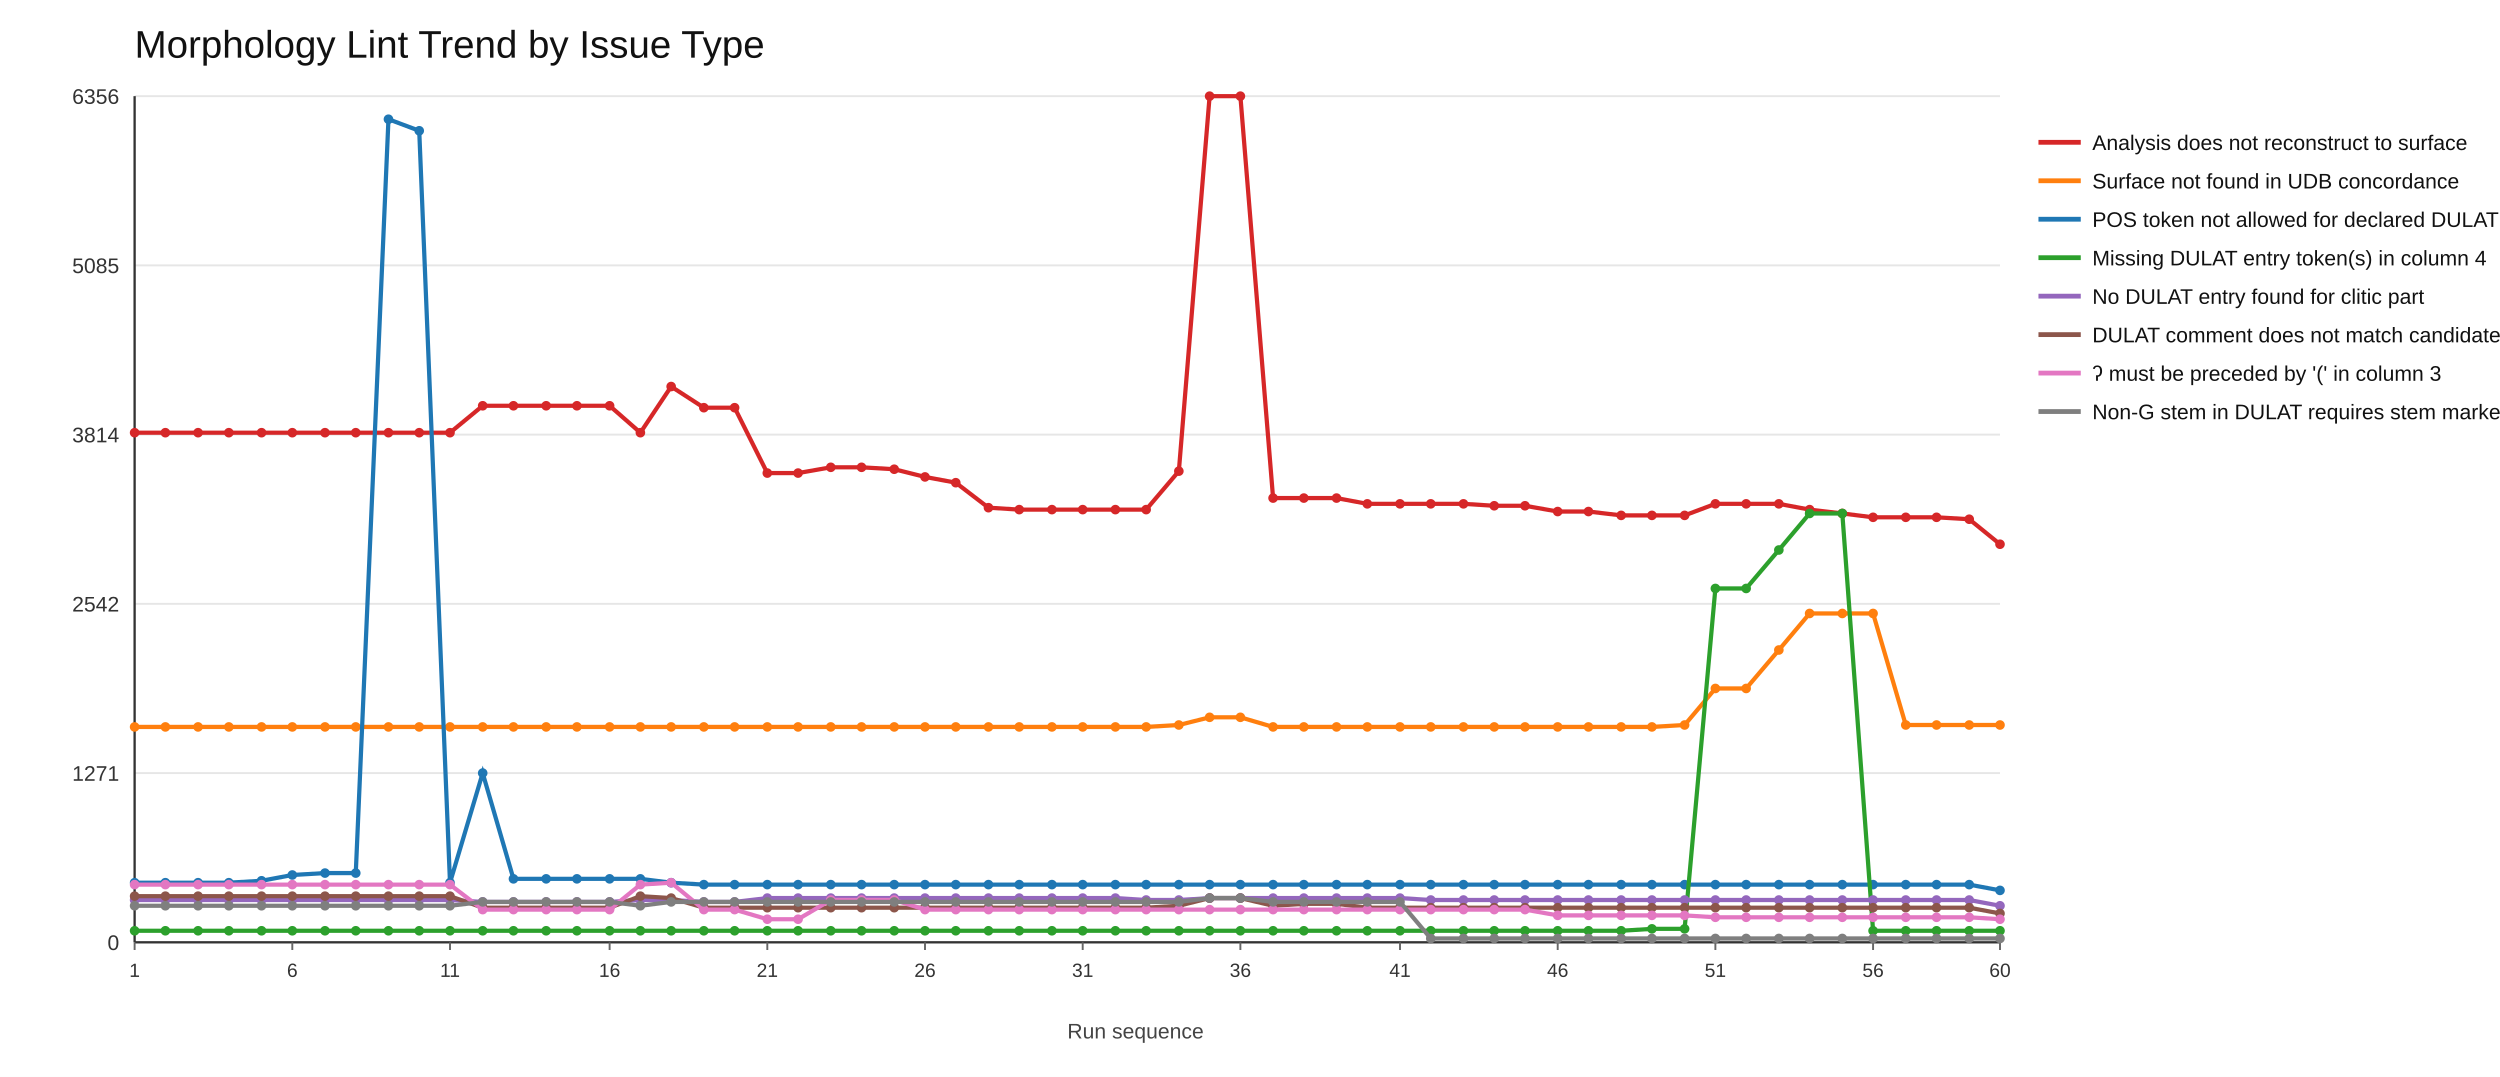
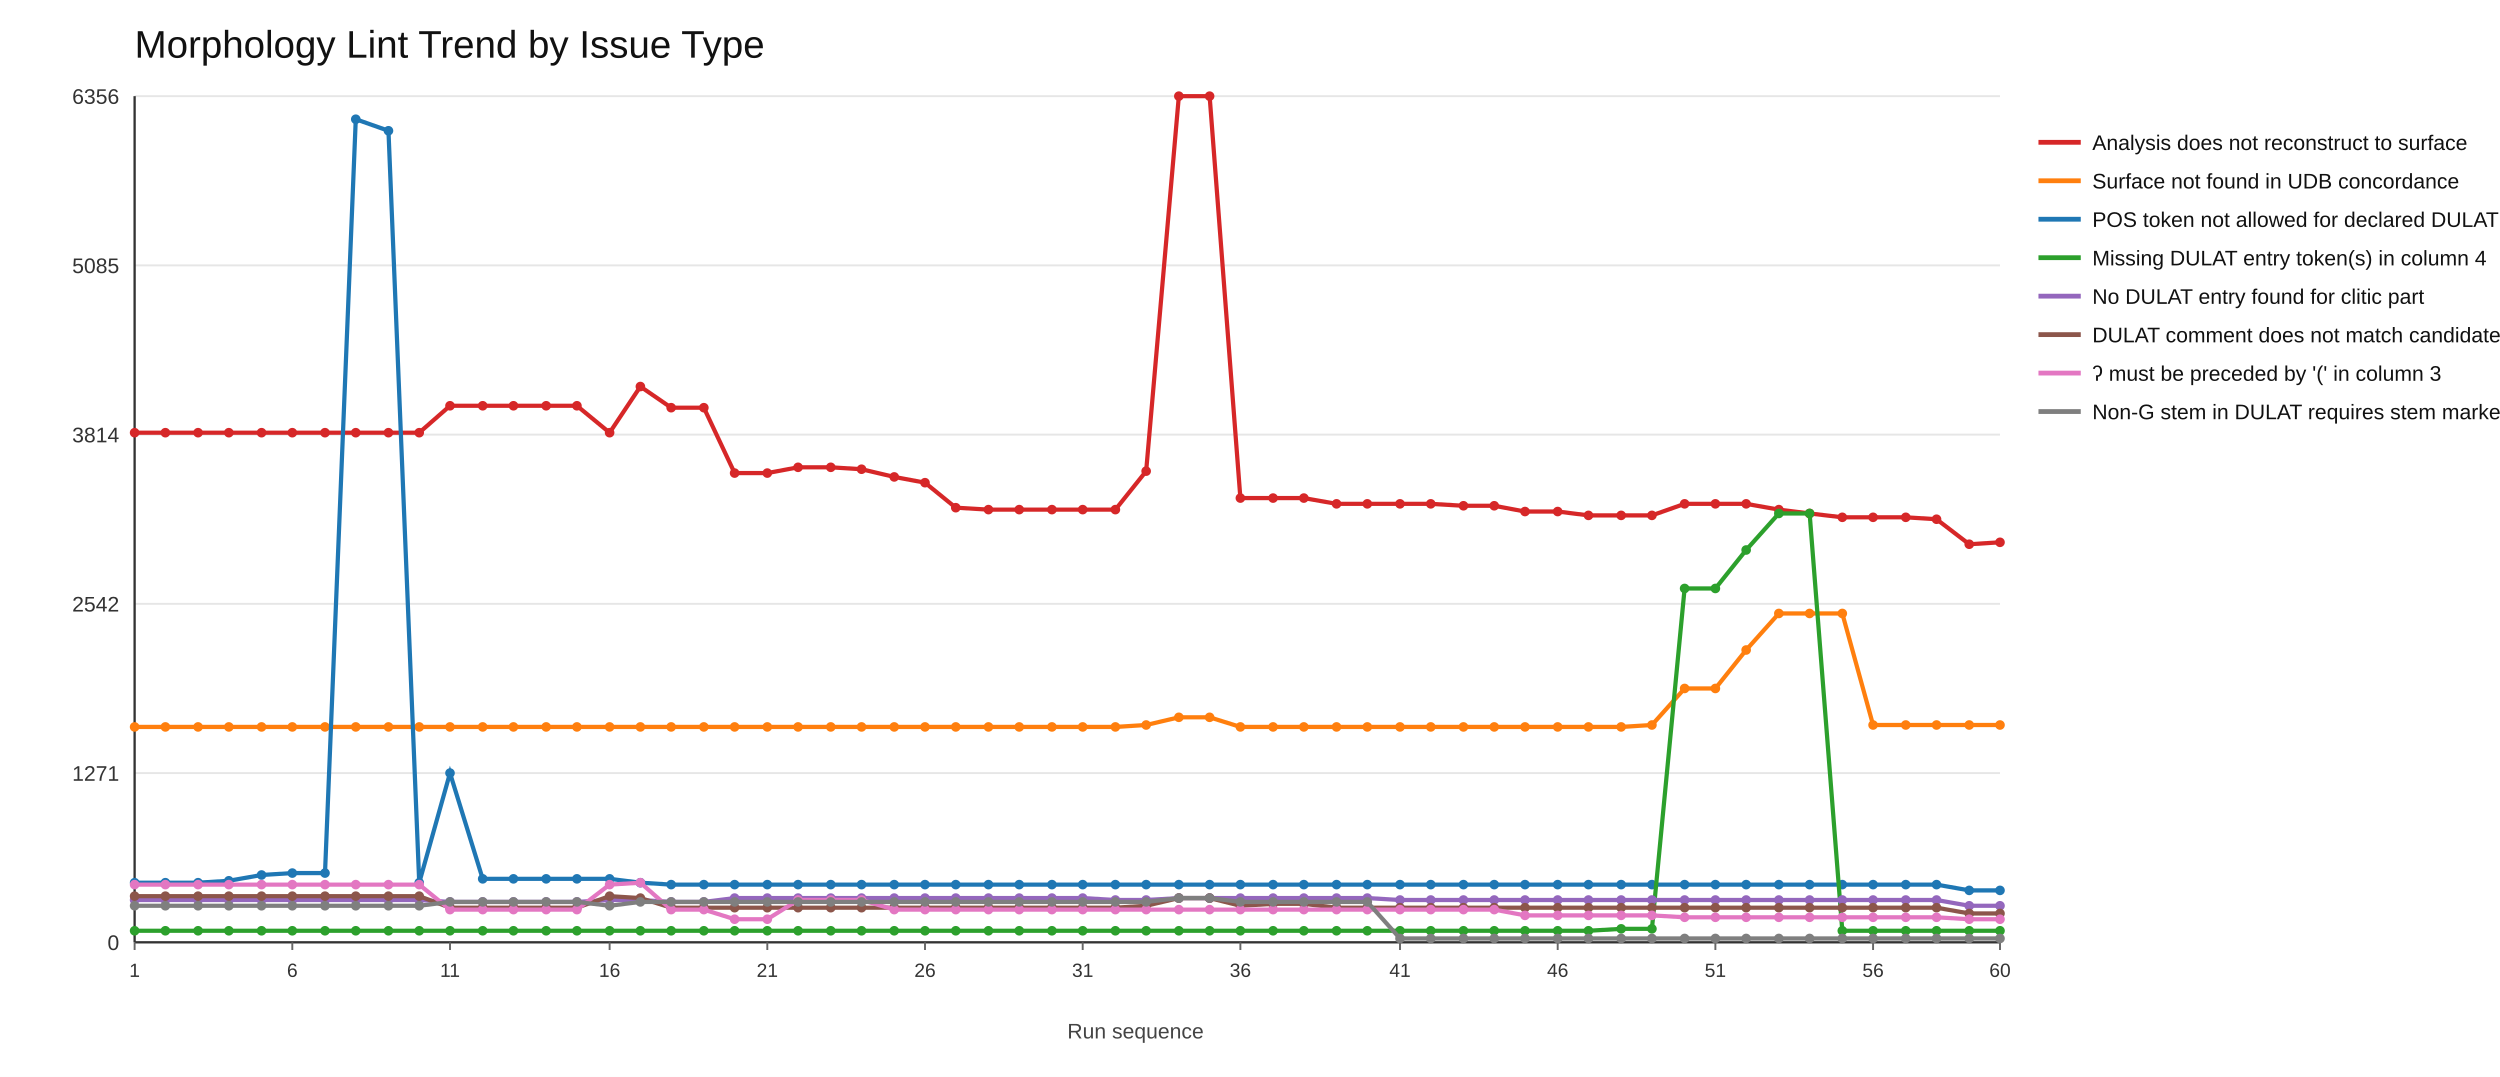
<svg xmlns="http://www.w3.org/2000/svg" width="1300" height="560">
  <rect x="0" y="0" width="1300" height="560" fill="#ffffff" />
  <text x="70" y="30" font-size="20" font-family="Arial" fill="#111">Morphology Lint Trend by Issue Type</text>
  <line x1="70" y1="490" x2="1040" y2="490" stroke="#e6e6e6" stroke-width="1" />
  <text x="62" y="494" font-size="11" font-family="Arial" fill="#333" text-anchor="end">0</text>
  <line x1="70" y1="402" x2="1040" y2="402" stroke="#e6e6e6" stroke-width="1" />
  <text x="62" y="406" font-size="11" font-family="Arial" fill="#333" text-anchor="end">1271</text>
  <line x1="70" y1="314" x2="1040" y2="314" stroke="#e6e6e6" stroke-width="1" />
  <text x="62" y="318" font-size="11" font-family="Arial" fill="#333" text-anchor="end">2542</text>
  <line x1="70" y1="226" x2="1040" y2="226" stroke="#e6e6e6" stroke-width="1" />
  <text x="62" y="230" font-size="11" font-family="Arial" fill="#333" text-anchor="end">3814</text>
  <line x1="70" y1="138" x2="1040" y2="138" stroke="#e6e6e6" stroke-width="1" />
  <text x="62" y="142" font-size="11" font-family="Arial" fill="#333" text-anchor="end">5085</text>
  <line x1="70" y1="50" x2="1040" y2="50" stroke="#e6e6e6" stroke-width="1" />
  <text x="62" y="54" font-size="11" font-family="Arial" fill="#333" text-anchor="end">6356</text>
  <line x1="70" y1="490" x2="1040" y2="490" stroke="#333" stroke-width="1.2" />
  <line x1="70" y1="50" x2="70" y2="490" stroke="#333" stroke-width="1.2" />
  <line x1="70" y1="490" x2="70" y2="494" stroke="#666" stroke-width="1" />
  <text x="70" y="508" font-size="10" font-family="Arial" fill="#333" text-anchor="middle">1</text>
  <line x1="152" y1="490" x2="152" y2="494" stroke="#666" stroke-width="1" />
  <text x="152" y="508" font-size="10" font-family="Arial" fill="#333" text-anchor="middle">6</text>
  <line x1="234" y1="490" x2="234" y2="494" stroke="#666" stroke-width="1" />
  <text x="234" y="508" font-size="10" font-family="Arial" fill="#333" text-anchor="middle">11</text>
  <line x1="317" y1="490" x2="317" y2="494" stroke="#666" stroke-width="1" />
  <text x="317" y="508" font-size="10" font-family="Arial" fill="#333" text-anchor="middle">16</text>
  <line x1="399" y1="490" x2="399" y2="494" stroke="#666" stroke-width="1" />
  <text x="399" y="508" font-size="10" font-family="Arial" fill="#333" text-anchor="middle">21</text>
  <line x1="481" y1="490" x2="481" y2="494" stroke="#666" stroke-width="1" />
  <text x="481" y="508" font-size="10" font-family="Arial" fill="#333" text-anchor="middle">26</text>
  <line x1="563" y1="490" x2="563" y2="494" stroke="#666" stroke-width="1" />
  <text x="563" y="508" font-size="10" font-family="Arial" fill="#333" text-anchor="middle">31</text>
  <line x1="645" y1="490" x2="645" y2="494" stroke="#666" stroke-width="1" />
  <text x="645" y="508" font-size="10" font-family="Arial" fill="#333" text-anchor="middle">36</text>
  <line x1="728" y1="490" x2="728" y2="494" stroke="#666" stroke-width="1" />
  <text x="728" y="508" font-size="10" font-family="Arial" fill="#333" text-anchor="middle">41</text>
  <line x1="810" y1="490" x2="810" y2="494" stroke="#666" stroke-width="1" />
  <text x="810" y="508" font-size="10" font-family="Arial" fill="#333" text-anchor="middle">46</text>
  <line x1="892" y1="490" x2="892" y2="494" stroke="#666" stroke-width="1" />
  <text x="892" y="508" font-size="10" font-family="Arial" fill="#333" text-anchor="middle">51</text>
  <line x1="974" y1="490" x2="974" y2="494" stroke="#666" stroke-width="1" />
  <text x="974" y="508" font-size="10" font-family="Arial" fill="#333" text-anchor="middle">56</text>
  <line x1="1040" y1="490" x2="1040" y2="494" stroke="#666" stroke-width="1" />
  <text x="1040" y="508" font-size="10" font-family="Arial" fill="#333" text-anchor="middle">60</text>
-   <polyline fill="none" stroke="#d62728" stroke-width="2.2" points="70,225 86,225 103,225 119,225 136,225 152,225 169,225 185,225 202,225 218,225 234,225 251,211 267,211 284,211 300,211 317,211 333,225 349,201 366,212 382,212 399,246 415,246 432,243 448,243 465,244 481,248 497,251 514,264 530,265 547,265 563,265 580,265 596,265 613,245 629,50 645,50 662,259 678,259 695,259 711,262 728,262 744,262 761,262 777,263 793,263 810,266 826,266 843,268 859,268 876,268 892,262 908,262 925,262 941,265 958,267 974,269 991,269 1007,269 1024,270 1040,283" />
+   <polyline fill="none" stroke="#d62728" stroke-width="2.2" points="70,225 86,225 103,225 119,225 136,225 152,225 169,225 185,225 202,225 218,225 234,211 251,211 267,211 284,211 300,211 317,225 333,201 349,212 366,212 382,246 399,246 415,243 432,243 448,244 465,248 481,251 497,264 514,265 530,265 547,265 563,265 580,265 596,245 613,50 629,50 645,259 662,259 678,259 695,262 711,262 728,262 744,262 761,263 777,263 793,266 810,266 826,268 843,268 859,268 876,262 892,262 908,262 925,265 941,267 958,269 974,269 991,269 1007,270 1024,283 1040,282" />
  <circle cx="70" cy="225" r="2.5" fill="#d62728" />
  <circle cx="86" cy="225" r="2.5" fill="#d62728" />
  <circle cx="103" cy="225" r="2.5" fill="#d62728" />
  <circle cx="119" cy="225" r="2.5" fill="#d62728" />
  <circle cx="136" cy="225" r="2.5" fill="#d62728" />
  <circle cx="152" cy="225" r="2.5" fill="#d62728" />
  <circle cx="169" cy="225" r="2.5" fill="#d62728" />
  <circle cx="185" cy="225" r="2.5" fill="#d62728" />
  <circle cx="202" cy="225" r="2.5" fill="#d62728" />
  <circle cx="218" cy="225" r="2.5" fill="#d62728" />
-   <circle cx="234" cy="225" r="2.5" fill="#d62728" />
+   <circle cx="234" cy="211" r="2.5" fill="#d62728" />
  <circle cx="251" cy="211" r="2.5" fill="#d62728" />
  <circle cx="267" cy="211" r="2.5" fill="#d62728" />
  <circle cx="284" cy="211" r="2.5" fill="#d62728" />
  <circle cx="300" cy="211" r="2.5" fill="#d62728" />
-   <circle cx="317" cy="211" r="2.5" fill="#d62728" />
-   <circle cx="333" cy="225" r="2.5" fill="#d62728" />
-   <circle cx="349" cy="201" r="2.5" fill="#d62728" />
+   <circle cx="317" cy="225" r="2.5" fill="#d62728" />
+   <circle cx="333" cy="201" r="2.5" fill="#d62728" />
+   <circle cx="349" cy="212" r="2.5" fill="#d62728" />
  <circle cx="366" cy="212" r="2.5" fill="#d62728" />
-   <circle cx="382" cy="212" r="2.5" fill="#d62728" />
+   <circle cx="382" cy="246" r="2.5" fill="#d62728" />
  <circle cx="399" cy="246" r="2.5" fill="#d62728" />
-   <circle cx="415" cy="246" r="2.5" fill="#d62728" />
+   <circle cx="415" cy="243" r="2.5" fill="#d62728" />
  <circle cx="432" cy="243" r="2.5" fill="#d62728" />
-   <circle cx="448" cy="243" r="2.5" fill="#d62728" />
-   <circle cx="465" cy="244" r="2.5" fill="#d62728" />
-   <circle cx="481" cy="248" r="2.5" fill="#d62728" />
-   <circle cx="497" cy="251" r="2.5" fill="#d62728" />
-   <circle cx="514" cy="264" r="2.5" fill="#d62728" />
+   <circle cx="448" cy="244" r="2.5" fill="#d62728" />
+   <circle cx="465" cy="248" r="2.5" fill="#d62728" />
+   <circle cx="481" cy="251" r="2.5" fill="#d62728" />
+   <circle cx="497" cy="264" r="2.5" fill="#d62728" />
+   <circle cx="514" cy="265" r="2.5" fill="#d62728" />
  <circle cx="530" cy="265" r="2.5" fill="#d62728" />
  <circle cx="547" cy="265" r="2.5" fill="#d62728" />
  <circle cx="563" cy="265" r="2.5" fill="#d62728" />
  <circle cx="580" cy="265" r="2.5" fill="#d62728" />
-   <circle cx="596" cy="265" r="2.5" fill="#d62728" />
-   <circle cx="613" cy="245" r="2.5" fill="#d62728" />
+   <circle cx="596" cy="245" r="2.5" fill="#d62728" />
+   <circle cx="613" cy="50" r="2.5" fill="#d62728" />
  <circle cx="629" cy="50" r="2.5" fill="#d62728" />
-   <circle cx="645" cy="50" r="2.5" fill="#d62728" />
+   <circle cx="645" cy="259" r="2.5" fill="#d62728" />
  <circle cx="662" cy="259" r="2.5" fill="#d62728" />
  <circle cx="678" cy="259" r="2.5" fill="#d62728" />
-   <circle cx="695" cy="259" r="2.5" fill="#d62728" />
+   <circle cx="695" cy="262" r="2.5" fill="#d62728" />
  <circle cx="711" cy="262" r="2.5" fill="#d62728" />
  <circle cx="728" cy="262" r="2.5" fill="#d62728" />
  <circle cx="744" cy="262" r="2.5" fill="#d62728" />
-   <circle cx="761" cy="262" r="2.5" fill="#d62728" />
+   <circle cx="761" cy="263" r="2.5" fill="#d62728" />
  <circle cx="777" cy="263" r="2.5" fill="#d62728" />
-   <circle cx="793" cy="263" r="2.5" fill="#d62728" />
+   <circle cx="793" cy="266" r="2.5" fill="#d62728" />
  <circle cx="810" cy="266" r="2.5" fill="#d62728" />
-   <circle cx="826" cy="266" r="2.5" fill="#d62728" />
+   <circle cx="826" cy="268" r="2.5" fill="#d62728" />
  <circle cx="843" cy="268" r="2.5" fill="#d62728" />
  <circle cx="859" cy="268" r="2.5" fill="#d62728" />
-   <circle cx="876" cy="268" r="2.5" fill="#d62728" />
+   <circle cx="876" cy="262" r="2.5" fill="#d62728" />
  <circle cx="892" cy="262" r="2.5" fill="#d62728" />
  <circle cx="908" cy="262" r="2.5" fill="#d62728" />
-   <circle cx="925" cy="262" r="2.5" fill="#d62728" />
-   <circle cx="941" cy="265" r="2.5" fill="#d62728" />
-   <circle cx="958" cy="267" r="2.5" fill="#d62728" />
+   <circle cx="925" cy="265" r="2.5" fill="#d62728" />
+   <circle cx="941" cy="267" r="2.5" fill="#d62728" />
+   <circle cx="958" cy="269" r="2.5" fill="#d62728" />
  <circle cx="974" cy="269" r="2.5" fill="#d62728" />
  <circle cx="991" cy="269" r="2.5" fill="#d62728" />
-   <circle cx="1007" cy="269" r="2.5" fill="#d62728" />
-   <circle cx="1024" cy="270" r="2.5" fill="#d62728" />
-   <circle cx="1040" cy="283" r="2.5" fill="#d62728" />
+   <circle cx="1007" cy="270" r="2.5" fill="#d62728" />
+   <circle cx="1024" cy="283" r="2.5" fill="#d62728" />
+   <circle cx="1040" cy="282" r="2.5" fill="#d62728" />
  <line x1="1060" y1="74" x2="1082" y2="74" stroke="#d62728" stroke-width="2.5" />
  <text x="1088" y="78" font-size="11" font-family="Arial" fill="#111">Analysis does not reconstruct to surface</text>
-   <polyline fill="none" stroke="#ff7f0e" stroke-width="2.2" points="70,378 86,378 103,378 119,378 136,378 152,378 169,378 185,378 202,378 218,378 234,378 251,378 267,378 284,378 300,378 317,378 333,378 349,378 366,378 382,378 399,378 415,378 432,378 448,378 465,378 481,378 497,378 514,378 530,378 547,378 563,378 580,378 596,378 613,377 629,373 645,373 662,378 678,378 695,378 711,378 728,378 744,378 761,378 777,378 793,378 810,378 826,378 843,378 859,378 876,377 892,358 908,358 925,338 941,319 958,319 974,319 991,377 1007,377 1024,377 1040,377" />
+   <polyline fill="none" stroke="#ff7f0e" stroke-width="2.2" points="70,378 86,378 103,378 119,378 136,378 152,378 169,378 185,378 202,378 218,378 234,378 251,378 267,378 284,378 300,378 317,378 333,378 349,378 366,378 382,378 399,378 415,378 432,378 448,378 465,378 481,378 497,378 514,378 530,378 547,378 563,378 580,378 596,377 613,373 629,373 645,378 662,378 678,378 695,378 711,378 728,378 744,378 761,378 777,378 793,378 810,378 826,378 843,378 859,377 876,358 892,358 908,338 925,319 941,319 958,319 974,377 991,377 1007,377 1024,377 1040,377" />
  <circle cx="70" cy="378" r="2.5" fill="#ff7f0e" />
  <circle cx="86" cy="378" r="2.5" fill="#ff7f0e" />
  <circle cx="103" cy="378" r="2.5" fill="#ff7f0e" />
  <circle cx="119" cy="378" r="2.5" fill="#ff7f0e" />
  <circle cx="136" cy="378" r="2.5" fill="#ff7f0e" />
  <circle cx="152" cy="378" r="2.5" fill="#ff7f0e" />
  <circle cx="169" cy="378" r="2.5" fill="#ff7f0e" />
  <circle cx="185" cy="378" r="2.5" fill="#ff7f0e" />
  <circle cx="202" cy="378" r="2.5" fill="#ff7f0e" />
  <circle cx="218" cy="378" r="2.5" fill="#ff7f0e" />
  <circle cx="234" cy="378" r="2.5" fill="#ff7f0e" />
  <circle cx="251" cy="378" r="2.5" fill="#ff7f0e" />
  <circle cx="267" cy="378" r="2.5" fill="#ff7f0e" />
  <circle cx="284" cy="378" r="2.5" fill="#ff7f0e" />
  <circle cx="300" cy="378" r="2.5" fill="#ff7f0e" />
  <circle cx="317" cy="378" r="2.5" fill="#ff7f0e" />
  <circle cx="333" cy="378" r="2.5" fill="#ff7f0e" />
  <circle cx="349" cy="378" r="2.5" fill="#ff7f0e" />
  <circle cx="366" cy="378" r="2.5" fill="#ff7f0e" />
  <circle cx="382" cy="378" r="2.5" fill="#ff7f0e" />
  <circle cx="399" cy="378" r="2.5" fill="#ff7f0e" />
  <circle cx="415" cy="378" r="2.5" fill="#ff7f0e" />
  <circle cx="432" cy="378" r="2.5" fill="#ff7f0e" />
  <circle cx="448" cy="378" r="2.5" fill="#ff7f0e" />
  <circle cx="465" cy="378" r="2.5" fill="#ff7f0e" />
  <circle cx="481" cy="378" r="2.5" fill="#ff7f0e" />
  <circle cx="497" cy="378" r="2.5" fill="#ff7f0e" />
  <circle cx="514" cy="378" r="2.5" fill="#ff7f0e" />
  <circle cx="530" cy="378" r="2.5" fill="#ff7f0e" />
  <circle cx="547" cy="378" r="2.5" fill="#ff7f0e" />
  <circle cx="563" cy="378" r="2.5" fill="#ff7f0e" />
  <circle cx="580" cy="378" r="2.5" fill="#ff7f0e" />
-   <circle cx="596" cy="378" r="2.5" fill="#ff7f0e" />
-   <circle cx="613" cy="377" r="2.5" fill="#ff7f0e" />
+   <circle cx="596" cy="377" r="2.5" fill="#ff7f0e" />
+   <circle cx="613" cy="373" r="2.5" fill="#ff7f0e" />
  <circle cx="629" cy="373" r="2.5" fill="#ff7f0e" />
-   <circle cx="645" cy="373" r="2.5" fill="#ff7f0e" />
+   <circle cx="645" cy="378" r="2.5" fill="#ff7f0e" />
  <circle cx="662" cy="378" r="2.5" fill="#ff7f0e" />
  <circle cx="678" cy="378" r="2.5" fill="#ff7f0e" />
  <circle cx="695" cy="378" r="2.5" fill="#ff7f0e" />
  <circle cx="711" cy="378" r="2.5" fill="#ff7f0e" />
  <circle cx="728" cy="378" r="2.5" fill="#ff7f0e" />
  <circle cx="744" cy="378" r="2.5" fill="#ff7f0e" />
  <circle cx="761" cy="378" r="2.5" fill="#ff7f0e" />
  <circle cx="777" cy="378" r="2.5" fill="#ff7f0e" />
  <circle cx="793" cy="378" r="2.5" fill="#ff7f0e" />
  <circle cx="810" cy="378" r="2.5" fill="#ff7f0e" />
  <circle cx="826" cy="378" r="2.5" fill="#ff7f0e" />
  <circle cx="843" cy="378" r="2.5" fill="#ff7f0e" />
-   <circle cx="859" cy="378" r="2.5" fill="#ff7f0e" />
-   <circle cx="876" cy="377" r="2.5" fill="#ff7f0e" />
+   <circle cx="859" cy="377" r="2.5" fill="#ff7f0e" />
+   <circle cx="876" cy="358" r="2.5" fill="#ff7f0e" />
  <circle cx="892" cy="358" r="2.5" fill="#ff7f0e" />
-   <circle cx="908" cy="358" r="2.5" fill="#ff7f0e" />
-   <circle cx="925" cy="338" r="2.5" fill="#ff7f0e" />
+   <circle cx="908" cy="338" r="2.5" fill="#ff7f0e" />
+   <circle cx="925" cy="319" r="2.5" fill="#ff7f0e" />
  <circle cx="941" cy="319" r="2.5" fill="#ff7f0e" />
  <circle cx="958" cy="319" r="2.5" fill="#ff7f0e" />
-   <circle cx="974" cy="319" r="2.5" fill="#ff7f0e" />
+   <circle cx="974" cy="377" r="2.5" fill="#ff7f0e" />
  <circle cx="991" cy="377" r="2.5" fill="#ff7f0e" />
  <circle cx="1007" cy="377" r="2.5" fill="#ff7f0e" />
  <circle cx="1024" cy="377" r="2.5" fill="#ff7f0e" />
  <circle cx="1040" cy="377" r="2.5" fill="#ff7f0e" />
  <line x1="1060" y1="94" x2="1082" y2="94" stroke="#ff7f0e" stroke-width="2.5" />
  <text x="1088" y="98" font-size="11" font-family="Arial" fill="#111">Surface not found in UDB concordance</text>
-   <polyline fill="none" stroke="#1f77b4" stroke-width="2.2" points="70,459 86,459 103,459 119,459 136,458 152,455 169,454 185,454 202,62 218,68 234,459 251,402 267,457 284,457 300,457 317,457 333,457 349,459 366,460 382,460 399,460 415,460 432,460 448,460 465,460 481,460 497,460 514,460 530,460 547,460 563,460 580,460 596,460 613,460 629,460 645,460 662,460 678,460 695,460 711,460 728,460 744,460 761,460 777,460 793,460 810,460 826,460 843,460 859,460 876,460 892,460 908,460 925,460 941,460 958,460 974,460 991,460 1007,460 1024,460 1040,463" />
+   <polyline fill="none" stroke="#1f77b4" stroke-width="2.2" points="70,459 86,459 103,459 119,458 136,455 152,454 169,454 185,62 202,68 218,459 234,402 251,457 267,457 284,457 300,457 317,457 333,459 349,460 366,460 382,460 399,460 415,460 432,460 448,460 465,460 481,460 497,460 514,460 530,460 547,460 563,460 580,460 596,460 613,460 629,460 645,460 662,460 678,460 695,460 711,460 728,460 744,460 761,460 777,460 793,460 810,460 826,460 843,460 859,460 876,460 892,460 908,460 925,460 941,460 958,460 974,460 991,460 1007,460 1024,463 1040,463" />
  <circle cx="70" cy="459" r="2.5" fill="#1f77b4" />
  <circle cx="86" cy="459" r="2.5" fill="#1f77b4" />
  <circle cx="103" cy="459" r="2.5" fill="#1f77b4" />
-   <circle cx="119" cy="459" r="2.5" fill="#1f77b4" />
-   <circle cx="136" cy="458" r="2.5" fill="#1f77b4" />
-   <circle cx="152" cy="455" r="2.5" fill="#1f77b4" />
+   <circle cx="119" cy="458" r="2.5" fill="#1f77b4" />
+   <circle cx="136" cy="455" r="2.5" fill="#1f77b4" />
+   <circle cx="152" cy="454" r="2.5" fill="#1f77b4" />
  <circle cx="169" cy="454" r="2.5" fill="#1f77b4" />
-   <circle cx="185" cy="454" r="2.5" fill="#1f77b4" />
-   <circle cx="202" cy="62" r="2.5" fill="#1f77b4" />
-   <circle cx="218" cy="68" r="2.5" fill="#1f77b4" />
-   <circle cx="234" cy="459" r="2.5" fill="#1f77b4" />
-   <circle cx="251" cy="402" r="2.5" fill="#1f77b4" />
+   <circle cx="185" cy="62" r="2.5" fill="#1f77b4" />
+   <circle cx="202" cy="68" r="2.5" fill="#1f77b4" />
+   <circle cx="218" cy="459" r="2.5" fill="#1f77b4" />
+   <circle cx="234" cy="402" r="2.5" fill="#1f77b4" />
+   <circle cx="251" cy="457" r="2.5" fill="#1f77b4" />
  <circle cx="267" cy="457" r="2.5" fill="#1f77b4" />
  <circle cx="284" cy="457" r="2.5" fill="#1f77b4" />
  <circle cx="300" cy="457" r="2.5" fill="#1f77b4" />
  <circle cx="317" cy="457" r="2.5" fill="#1f77b4" />
-   <circle cx="333" cy="457" r="2.5" fill="#1f77b4" />
-   <circle cx="349" cy="459" r="2.5" fill="#1f77b4" />
+   <circle cx="333" cy="459" r="2.5" fill="#1f77b4" />
+   <circle cx="349" cy="460" r="2.5" fill="#1f77b4" />
  <circle cx="366" cy="460" r="2.5" fill="#1f77b4" />
  <circle cx="382" cy="460" r="2.5" fill="#1f77b4" />
  <circle cx="399" cy="460" r="2.5" fill="#1f77b4" />
  <circle cx="415" cy="460" r="2.5" fill="#1f77b4" />
  <circle cx="432" cy="460" r="2.5" fill="#1f77b4" />
  <circle cx="448" cy="460" r="2.5" fill="#1f77b4" />
  <circle cx="465" cy="460" r="2.5" fill="#1f77b4" />
  <circle cx="481" cy="460" r="2.5" fill="#1f77b4" />
  <circle cx="497" cy="460" r="2.5" fill="#1f77b4" />
  <circle cx="514" cy="460" r="2.5" fill="#1f77b4" />
  <circle cx="530" cy="460" r="2.5" fill="#1f77b4" />
  <circle cx="547" cy="460" r="2.5" fill="#1f77b4" />
  <circle cx="563" cy="460" r="2.5" fill="#1f77b4" />
  <circle cx="580" cy="460" r="2.5" fill="#1f77b4" />
  <circle cx="596" cy="460" r="2.5" fill="#1f77b4" />
  <circle cx="613" cy="460" r="2.5" fill="#1f77b4" />
  <circle cx="629" cy="460" r="2.5" fill="#1f77b4" />
  <circle cx="645" cy="460" r="2.5" fill="#1f77b4" />
  <circle cx="662" cy="460" r="2.5" fill="#1f77b4" />
  <circle cx="678" cy="460" r="2.5" fill="#1f77b4" />
  <circle cx="695" cy="460" r="2.5" fill="#1f77b4" />
  <circle cx="711" cy="460" r="2.5" fill="#1f77b4" />
  <circle cx="728" cy="460" r="2.5" fill="#1f77b4" />
  <circle cx="744" cy="460" r="2.5" fill="#1f77b4" />
  <circle cx="761" cy="460" r="2.5" fill="#1f77b4" />
  <circle cx="777" cy="460" r="2.5" fill="#1f77b4" />
  <circle cx="793" cy="460" r="2.5" fill="#1f77b4" />
  <circle cx="810" cy="460" r="2.5" fill="#1f77b4" />
  <circle cx="826" cy="460" r="2.5" fill="#1f77b4" />
  <circle cx="843" cy="460" r="2.5" fill="#1f77b4" />
  <circle cx="859" cy="460" r="2.5" fill="#1f77b4" />
  <circle cx="876" cy="460" r="2.5" fill="#1f77b4" />
  <circle cx="892" cy="460" r="2.5" fill="#1f77b4" />
  <circle cx="908" cy="460" r="2.5" fill="#1f77b4" />
  <circle cx="925" cy="460" r="2.5" fill="#1f77b4" />
  <circle cx="941" cy="460" r="2.5" fill="#1f77b4" />
  <circle cx="958" cy="460" r="2.5" fill="#1f77b4" />
  <circle cx="974" cy="460" r="2.5" fill="#1f77b4" />
  <circle cx="991" cy="460" r="2.5" fill="#1f77b4" />
  <circle cx="1007" cy="460" r="2.5" fill="#1f77b4" />
-   <circle cx="1024" cy="460" r="2.5" fill="#1f77b4" />
+   <circle cx="1024" cy="463" r="2.5" fill="#1f77b4" />
  <circle cx="1040" cy="463" r="2.5" fill="#1f77b4" />
  <line x1="1060" y1="114" x2="1082" y2="114" stroke="#1f77b4" stroke-width="2.5" />
  <text x="1088" y="118" font-size="11" font-family="Arial" fill="#111">POS token not allowed for declared DULAT entry</text>
-   <polyline fill="none" stroke="#2ca02c" stroke-width="2.2" points="70,484 86,484 103,484 119,484 136,484 152,484 169,484 185,484 202,484 218,484 234,484 251,484 267,484 284,484 300,484 317,484 333,484 349,484 366,484 382,484 399,484 415,484 432,484 448,484 465,484 481,484 497,484 514,484 530,484 547,484 563,484 580,484 596,484 613,484 629,484 645,484 662,484 678,484 695,484 711,484 728,484 744,484 761,484 777,484 793,484 810,484 826,484 843,484 859,483 876,483 892,306 908,306 925,286 941,267 958,267 974,484 991,484 1007,484 1024,484 1040,484" />
+   <polyline fill="none" stroke="#2ca02c" stroke-width="2.2" points="70,484 86,484 103,484 119,484 136,484 152,484 169,484 185,484 202,484 218,484 234,484 251,484 267,484 284,484 300,484 317,484 333,484 349,484 366,484 382,484 399,484 415,484 432,484 448,484 465,484 481,484 497,484 514,484 530,484 547,484 563,484 580,484 596,484 613,484 629,484 645,484 662,484 678,484 695,484 711,484 728,484 744,484 761,484 777,484 793,484 810,484 826,484 843,483 859,483 876,306 892,306 908,286 925,267 941,267 958,484 974,484 991,484 1007,484 1024,484 1040,484" />
  <circle cx="70" cy="484" r="2.5" fill="#2ca02c" />
  <circle cx="86" cy="484" r="2.5" fill="#2ca02c" />
  <circle cx="103" cy="484" r="2.5" fill="#2ca02c" />
  <circle cx="119" cy="484" r="2.5" fill="#2ca02c" />
  <circle cx="136" cy="484" r="2.5" fill="#2ca02c" />
  <circle cx="152" cy="484" r="2.5" fill="#2ca02c" />
  <circle cx="169" cy="484" r="2.5" fill="#2ca02c" />
  <circle cx="185" cy="484" r="2.5" fill="#2ca02c" />
  <circle cx="202" cy="484" r="2.5" fill="#2ca02c" />
  <circle cx="218" cy="484" r="2.5" fill="#2ca02c" />
  <circle cx="234" cy="484" r="2.5" fill="#2ca02c" />
  <circle cx="251" cy="484" r="2.5" fill="#2ca02c" />
  <circle cx="267" cy="484" r="2.5" fill="#2ca02c" />
  <circle cx="284" cy="484" r="2.5" fill="#2ca02c" />
  <circle cx="300" cy="484" r="2.5" fill="#2ca02c" />
  <circle cx="317" cy="484" r="2.5" fill="#2ca02c" />
  <circle cx="333" cy="484" r="2.5" fill="#2ca02c" />
  <circle cx="349" cy="484" r="2.5" fill="#2ca02c" />
  <circle cx="366" cy="484" r="2.5" fill="#2ca02c" />
  <circle cx="382" cy="484" r="2.5" fill="#2ca02c" />
  <circle cx="399" cy="484" r="2.5" fill="#2ca02c" />
  <circle cx="415" cy="484" r="2.5" fill="#2ca02c" />
  <circle cx="432" cy="484" r="2.5" fill="#2ca02c" />
  <circle cx="448" cy="484" r="2.5" fill="#2ca02c" />
  <circle cx="465" cy="484" r="2.5" fill="#2ca02c" />
  <circle cx="481" cy="484" r="2.5" fill="#2ca02c" />
  <circle cx="497" cy="484" r="2.5" fill="#2ca02c" />
  <circle cx="514" cy="484" r="2.5" fill="#2ca02c" />
  <circle cx="530" cy="484" r="2.5" fill="#2ca02c" />
  <circle cx="547" cy="484" r="2.5" fill="#2ca02c" />
  <circle cx="563" cy="484" r="2.5" fill="#2ca02c" />
  <circle cx="580" cy="484" r="2.5" fill="#2ca02c" />
  <circle cx="596" cy="484" r="2.5" fill="#2ca02c" />
  <circle cx="613" cy="484" r="2.5" fill="#2ca02c" />
  <circle cx="629" cy="484" r="2.5" fill="#2ca02c" />
  <circle cx="645" cy="484" r="2.5" fill="#2ca02c" />
  <circle cx="662" cy="484" r="2.5" fill="#2ca02c" />
  <circle cx="678" cy="484" r="2.5" fill="#2ca02c" />
  <circle cx="695" cy="484" r="2.5" fill="#2ca02c" />
  <circle cx="711" cy="484" r="2.5" fill="#2ca02c" />
  <circle cx="728" cy="484" r="2.5" fill="#2ca02c" />
  <circle cx="744" cy="484" r="2.5" fill="#2ca02c" />
  <circle cx="761" cy="484" r="2.5" fill="#2ca02c" />
  <circle cx="777" cy="484" r="2.5" fill="#2ca02c" />
  <circle cx="793" cy="484" r="2.5" fill="#2ca02c" />
  <circle cx="810" cy="484" r="2.5" fill="#2ca02c" />
  <circle cx="826" cy="484" r="2.5" fill="#2ca02c" />
-   <circle cx="843" cy="484" r="2.5" fill="#2ca02c" />
+   <circle cx="843" cy="483" r="2.5" fill="#2ca02c" />
  <circle cx="859" cy="483" r="2.5" fill="#2ca02c" />
-   <circle cx="876" cy="483" r="2.5" fill="#2ca02c" />
+   <circle cx="876" cy="306" r="2.5" fill="#2ca02c" />
  <circle cx="892" cy="306" r="2.5" fill="#2ca02c" />
-   <circle cx="908" cy="306" r="2.5" fill="#2ca02c" />
-   <circle cx="925" cy="286" r="2.5" fill="#2ca02c" />
+   <circle cx="908" cy="286" r="2.5" fill="#2ca02c" />
+   <circle cx="925" cy="267" r="2.5" fill="#2ca02c" />
  <circle cx="941" cy="267" r="2.5" fill="#2ca02c" />
-   <circle cx="958" cy="267" r="2.5" fill="#2ca02c" />
+   <circle cx="958" cy="484" r="2.5" fill="#2ca02c" />
  <circle cx="974" cy="484" r="2.5" fill="#2ca02c" />
  <circle cx="991" cy="484" r="2.5" fill="#2ca02c" />
  <circle cx="1007" cy="484" r="2.5" fill="#2ca02c" />
  <circle cx="1024" cy="484" r="2.5" fill="#2ca02c" />
  <circle cx="1040" cy="484" r="2.5" fill="#2ca02c" />
  <line x1="1060" y1="134" x2="1082" y2="134" stroke="#2ca02c" stroke-width="2.5" />
  <text x="1088" y="138" font-size="11" font-family="Arial" fill="#111">Missing DULAT entry token(s) in column 4</text>
-   <polyline fill="none" stroke="#9467bd" stroke-width="2.2" points="70,468 86,468 103,468 119,468 136,468 152,468 169,468 185,468 202,468 218,468 234,468 251,469 267,469 284,469 300,469 317,469 333,468 349,468 366,469 382,469 399,467 415,467 432,467 448,467 465,467 481,467 497,467 514,467 530,467 547,467 563,467 580,467 596,468 613,468 629,467 645,467 662,467 678,467 695,467 711,467 728,467 744,468 761,468 777,468 793,468 810,468 826,468 843,468 859,468 876,468 892,468 908,468 925,468 941,468 958,468 974,468 991,468 1007,468 1024,468 1040,471" />
+   <polyline fill="none" stroke="#9467bd" stroke-width="2.2" points="70,468 86,468 103,468 119,468 136,468 152,468 169,468 185,468 202,468 218,468 234,469 251,469 267,469 284,469 300,469 317,468 333,468 349,469 366,469 382,467 399,467 415,467 432,467 448,467 465,467 481,467 497,467 514,467 530,467 547,467 563,467 580,468 596,468 613,467 629,467 645,467 662,467 678,467 695,467 711,467 728,468 744,468 761,468 777,468 793,468 810,468 826,468 843,468 859,468 876,468 892,468 908,468 925,468 941,468 958,468 974,468 991,468 1007,468 1024,471 1040,471" />
  <circle cx="70" cy="468" r="2.5" fill="#9467bd" />
  <circle cx="86" cy="468" r="2.5" fill="#9467bd" />
  <circle cx="103" cy="468" r="2.5" fill="#9467bd" />
  <circle cx="119" cy="468" r="2.5" fill="#9467bd" />
  <circle cx="136" cy="468" r="2.5" fill="#9467bd" />
  <circle cx="152" cy="468" r="2.5" fill="#9467bd" />
  <circle cx="169" cy="468" r="2.5" fill="#9467bd" />
  <circle cx="185" cy="468" r="2.5" fill="#9467bd" />
  <circle cx="202" cy="468" r="2.5" fill="#9467bd" />
  <circle cx="218" cy="468" r="2.5" fill="#9467bd" />
-   <circle cx="234" cy="468" r="2.5" fill="#9467bd" />
+   <circle cx="234" cy="469" r="2.5" fill="#9467bd" />
  <circle cx="251" cy="469" r="2.5" fill="#9467bd" />
  <circle cx="267" cy="469" r="2.5" fill="#9467bd" />
  <circle cx="284" cy="469" r="2.5" fill="#9467bd" />
  <circle cx="300" cy="469" r="2.5" fill="#9467bd" />
-   <circle cx="317" cy="469" r="2.5" fill="#9467bd" />
+   <circle cx="317" cy="468" r="2.5" fill="#9467bd" />
  <circle cx="333" cy="468" r="2.5" fill="#9467bd" />
-   <circle cx="349" cy="468" r="2.5" fill="#9467bd" />
+   <circle cx="349" cy="469" r="2.5" fill="#9467bd" />
  <circle cx="366" cy="469" r="2.5" fill="#9467bd" />
-   <circle cx="382" cy="469" r="2.5" fill="#9467bd" />
+   <circle cx="382" cy="467" r="2.5" fill="#9467bd" />
  <circle cx="399" cy="467" r="2.5" fill="#9467bd" />
  <circle cx="415" cy="467" r="2.5" fill="#9467bd" />
  <circle cx="432" cy="467" r="2.5" fill="#9467bd" />
  <circle cx="448" cy="467" r="2.5" fill="#9467bd" />
  <circle cx="465" cy="467" r="2.5" fill="#9467bd" />
  <circle cx="481" cy="467" r="2.5" fill="#9467bd" />
  <circle cx="497" cy="467" r="2.5" fill="#9467bd" />
  <circle cx="514" cy="467" r="2.5" fill="#9467bd" />
  <circle cx="530" cy="467" r="2.5" fill="#9467bd" />
  <circle cx="547" cy="467" r="2.5" fill="#9467bd" />
  <circle cx="563" cy="467" r="2.5" fill="#9467bd" />
-   <circle cx="580" cy="467" r="2.5" fill="#9467bd" />
+   <circle cx="580" cy="468" r="2.5" fill="#9467bd" />
  <circle cx="596" cy="468" r="2.5" fill="#9467bd" />
-   <circle cx="613" cy="468" r="2.5" fill="#9467bd" />
+   <circle cx="613" cy="467" r="2.5" fill="#9467bd" />
  <circle cx="629" cy="467" r="2.5" fill="#9467bd" />
  <circle cx="645" cy="467" r="2.5" fill="#9467bd" />
  <circle cx="662" cy="467" r="2.5" fill="#9467bd" />
  <circle cx="678" cy="467" r="2.5" fill="#9467bd" />
  <circle cx="695" cy="467" r="2.5" fill="#9467bd" />
  <circle cx="711" cy="467" r="2.5" fill="#9467bd" />
-   <circle cx="728" cy="467" r="2.5" fill="#9467bd" />
+   <circle cx="728" cy="468" r="2.5" fill="#9467bd" />
  <circle cx="744" cy="468" r="2.5" fill="#9467bd" />
  <circle cx="761" cy="468" r="2.5" fill="#9467bd" />
  <circle cx="777" cy="468" r="2.5" fill="#9467bd" />
  <circle cx="793" cy="468" r="2.5" fill="#9467bd" />
  <circle cx="810" cy="468" r="2.5" fill="#9467bd" />
  <circle cx="826" cy="468" r="2.5" fill="#9467bd" />
  <circle cx="843" cy="468" r="2.5" fill="#9467bd" />
  <circle cx="859" cy="468" r="2.5" fill="#9467bd" />
  <circle cx="876" cy="468" r="2.5" fill="#9467bd" />
  <circle cx="892" cy="468" r="2.5" fill="#9467bd" />
  <circle cx="908" cy="468" r="2.5" fill="#9467bd" />
  <circle cx="925" cy="468" r="2.5" fill="#9467bd" />
  <circle cx="941" cy="468" r="2.5" fill="#9467bd" />
  <circle cx="958" cy="468" r="2.5" fill="#9467bd" />
  <circle cx="974" cy="468" r="2.5" fill="#9467bd" />
  <circle cx="991" cy="468" r="2.5" fill="#9467bd" />
  <circle cx="1007" cy="468" r="2.5" fill="#9467bd" />
-   <circle cx="1024" cy="468" r="2.5" fill="#9467bd" />
+   <circle cx="1024" cy="471" r="2.5" fill="#9467bd" />
  <circle cx="1040" cy="471" r="2.5" fill="#9467bd" />
  <line x1="1060" y1="154" x2="1082" y2="154" stroke="#9467bd" stroke-width="2.5" />
  <text x="1088" y="158" font-size="11" font-family="Arial" fill="#111">No DULAT entry found for clitic part</text>
-   <polyline fill="none" stroke="#8c564b" stroke-width="2.2" points="70,466 86,466 103,466 119,466 136,466 152,466 169,466 185,466 202,466 218,466 234,466 251,472 267,472 284,472 300,472 317,472 333,466 349,467 366,472 382,472 399,472 415,472 432,472 448,472 465,472 481,472 497,472 514,472 530,472 547,472 563,472 580,472 596,472 613,471 629,467 645,467 662,471 678,470 695,470 711,472 728,472 744,472 761,472 777,472 793,472 810,472 826,472 843,472 859,472 876,472 892,472 908,472 925,472 941,472 958,472 974,472 991,472 1007,472 1024,472 1040,475" />
+   <polyline fill="none" stroke="#8c564b" stroke-width="2.2" points="70,466 86,466 103,466 119,466 136,466 152,466 169,466 185,466 202,466 218,466 234,472 251,472 267,472 284,472 300,472 317,466 333,467 349,472 366,472 382,472 399,472 415,472 432,472 448,472 465,472 481,472 497,472 514,472 530,472 547,472 563,472 580,472 596,471 613,467 629,467 645,471 662,470 678,470 695,472 711,472 728,472 744,472 761,472 777,472 793,472 810,472 826,472 843,472 859,472 876,472 892,472 908,472 925,472 941,472 958,472 974,472 991,472 1007,472 1024,475 1040,475" />
  <circle cx="70" cy="466" r="2.5" fill="#8c564b" />
  <circle cx="86" cy="466" r="2.5" fill="#8c564b" />
  <circle cx="103" cy="466" r="2.5" fill="#8c564b" />
  <circle cx="119" cy="466" r="2.5" fill="#8c564b" />
  <circle cx="136" cy="466" r="2.5" fill="#8c564b" />
  <circle cx="152" cy="466" r="2.5" fill="#8c564b" />
  <circle cx="169" cy="466" r="2.5" fill="#8c564b" />
  <circle cx="185" cy="466" r="2.5" fill="#8c564b" />
  <circle cx="202" cy="466" r="2.5" fill="#8c564b" />
  <circle cx="218" cy="466" r="2.5" fill="#8c564b" />
-   <circle cx="234" cy="466" r="2.5" fill="#8c564b" />
+   <circle cx="234" cy="472" r="2.5" fill="#8c564b" />
  <circle cx="251" cy="472" r="2.5" fill="#8c564b" />
  <circle cx="267" cy="472" r="2.5" fill="#8c564b" />
  <circle cx="284" cy="472" r="2.5" fill="#8c564b" />
  <circle cx="300" cy="472" r="2.5" fill="#8c564b" />
-   <circle cx="317" cy="472" r="2.5" fill="#8c564b" />
-   <circle cx="333" cy="466" r="2.5" fill="#8c564b" />
-   <circle cx="349" cy="467" r="2.5" fill="#8c564b" />
+   <circle cx="317" cy="466" r="2.5" fill="#8c564b" />
+   <circle cx="333" cy="467" r="2.5" fill="#8c564b" />
+   <circle cx="349" cy="472" r="2.5" fill="#8c564b" />
  <circle cx="366" cy="472" r="2.5" fill="#8c564b" />
  <circle cx="382" cy="472" r="2.5" fill="#8c564b" />
  <circle cx="399" cy="472" r="2.5" fill="#8c564b" />
  <circle cx="415" cy="472" r="2.5" fill="#8c564b" />
  <circle cx="432" cy="472" r="2.5" fill="#8c564b" />
  <circle cx="448" cy="472" r="2.5" fill="#8c564b" />
  <circle cx="465" cy="472" r="2.5" fill="#8c564b" />
  <circle cx="481" cy="472" r="2.5" fill="#8c564b" />
  <circle cx="497" cy="472" r="2.5" fill="#8c564b" />
  <circle cx="514" cy="472" r="2.5" fill="#8c564b" />
  <circle cx="530" cy="472" r="2.5" fill="#8c564b" />
  <circle cx="547" cy="472" r="2.5" fill="#8c564b" />
  <circle cx="563" cy="472" r="2.5" fill="#8c564b" />
  <circle cx="580" cy="472" r="2.5" fill="#8c564b" />
-   <circle cx="596" cy="472" r="2.5" fill="#8c564b" />
-   <circle cx="613" cy="471" r="2.5" fill="#8c564b" />
+   <circle cx="596" cy="471" r="2.5" fill="#8c564b" />
+   <circle cx="613" cy="467" r="2.5" fill="#8c564b" />
  <circle cx="629" cy="467" r="2.5" fill="#8c564b" />
-   <circle cx="645" cy="467" r="2.5" fill="#8c564b" />
-   <circle cx="662" cy="471" r="2.5" fill="#8c564b" />
+   <circle cx="645" cy="471" r="2.5" fill="#8c564b" />
+   <circle cx="662" cy="470" r="2.5" fill="#8c564b" />
  <circle cx="678" cy="470" r="2.5" fill="#8c564b" />
-   <circle cx="695" cy="470" r="2.5" fill="#8c564b" />
+   <circle cx="695" cy="472" r="2.5" fill="#8c564b" />
  <circle cx="711" cy="472" r="2.5" fill="#8c564b" />
  <circle cx="728" cy="472" r="2.5" fill="#8c564b" />
  <circle cx="744" cy="472" r="2.5" fill="#8c564b" />
  <circle cx="761" cy="472" r="2.5" fill="#8c564b" />
  <circle cx="777" cy="472" r="2.5" fill="#8c564b" />
  <circle cx="793" cy="472" r="2.5" fill="#8c564b" />
  <circle cx="810" cy="472" r="2.5" fill="#8c564b" />
  <circle cx="826" cy="472" r="2.5" fill="#8c564b" />
  <circle cx="843" cy="472" r="2.5" fill="#8c564b" />
  <circle cx="859" cy="472" r="2.5" fill="#8c564b" />
  <circle cx="876" cy="472" r="2.5" fill="#8c564b" />
  <circle cx="892" cy="472" r="2.5" fill="#8c564b" />
  <circle cx="908" cy="472" r="2.5" fill="#8c564b" />
  <circle cx="925" cy="472" r="2.5" fill="#8c564b" />
  <circle cx="941" cy="472" r="2.5" fill="#8c564b" />
  <circle cx="958" cy="472" r="2.5" fill="#8c564b" />
  <circle cx="974" cy="472" r="2.5" fill="#8c564b" />
  <circle cx="991" cy="472" r="2.5" fill="#8c564b" />
  <circle cx="1007" cy="472" r="2.5" fill="#8c564b" />
-   <circle cx="1024" cy="472" r="2.5" fill="#8c564b" />
+   <circle cx="1024" cy="475" r="2.5" fill="#8c564b" />
  <circle cx="1040" cy="475" r="2.5" fill="#8c564b" />
  <line x1="1060" y1="174" x2="1082" y2="174" stroke="#8c564b" stroke-width="2.5" />
  <text x="1088" y="178" font-size="11" font-family="Arial" fill="#111">DULAT comment does not match candidates</text>
-   <polyline fill="none" stroke="#e377c2" stroke-width="2.2" points="70,460 86,460 103,460 119,460 136,460 152,460 169,460 185,460 202,460 218,460 234,460 251,473 267,473 284,473 300,473 317,473 333,460 349,459 366,473 382,473 399,478 415,478 432,468 448,468 465,468 481,473 497,473 514,473 530,473 547,473 563,473 580,473 596,473 613,473 629,473 645,473 662,473 678,473 695,473 711,473 728,473 744,473 761,473 777,473 793,473 810,476 826,476 843,476 859,476 876,476 892,477 908,477 925,477 941,477 958,477 974,477 991,477 1007,477 1024,477 1040,478" />
+   <polyline fill="none" stroke="#e377c2" stroke-width="2.2" points="70,460 86,460 103,460 119,460 136,460 152,460 169,460 185,460 202,460 218,460 234,473 251,473 267,473 284,473 300,473 317,460 333,459 349,473 366,473 382,478 399,478 415,468 432,468 448,468 465,473 481,473 497,473 514,473 530,473 547,473 563,473 580,473 596,473 613,473 629,473 645,473 662,473 678,473 695,473 711,473 728,473 744,473 761,473 777,473 793,476 810,476 826,476 843,476 859,476 876,477 892,477 908,477 925,477 941,477 958,477 974,477 991,477 1007,477 1024,478 1040,478" />
  <circle cx="70" cy="460" r="2.5" fill="#e377c2" />
  <circle cx="86" cy="460" r="2.5" fill="#e377c2" />
  <circle cx="103" cy="460" r="2.5" fill="#e377c2" />
  <circle cx="119" cy="460" r="2.5" fill="#e377c2" />
  <circle cx="136" cy="460" r="2.5" fill="#e377c2" />
  <circle cx="152" cy="460" r="2.5" fill="#e377c2" />
  <circle cx="169" cy="460" r="2.5" fill="#e377c2" />
  <circle cx="185" cy="460" r="2.5" fill="#e377c2" />
  <circle cx="202" cy="460" r="2.5" fill="#e377c2" />
  <circle cx="218" cy="460" r="2.5" fill="#e377c2" />
-   <circle cx="234" cy="460" r="2.5" fill="#e377c2" />
+   <circle cx="234" cy="473" r="2.5" fill="#e377c2" />
  <circle cx="251" cy="473" r="2.5" fill="#e377c2" />
  <circle cx="267" cy="473" r="2.5" fill="#e377c2" />
  <circle cx="284" cy="473" r="2.5" fill="#e377c2" />
  <circle cx="300" cy="473" r="2.5" fill="#e377c2" />
-   <circle cx="317" cy="473" r="2.5" fill="#e377c2" />
-   <circle cx="333" cy="460" r="2.5" fill="#e377c2" />
-   <circle cx="349" cy="459" r="2.5" fill="#e377c2" />
+   <circle cx="317" cy="460" r="2.5" fill="#e377c2" />
+   <circle cx="333" cy="459" r="2.5" fill="#e377c2" />
+   <circle cx="349" cy="473" r="2.5" fill="#e377c2" />
  <circle cx="366" cy="473" r="2.5" fill="#e377c2" />
-   <circle cx="382" cy="473" r="2.5" fill="#e377c2" />
+   <circle cx="382" cy="478" r="2.5" fill="#e377c2" />
  <circle cx="399" cy="478" r="2.5" fill="#e377c2" />
-   <circle cx="415" cy="478" r="2.5" fill="#e377c2" />
+   <circle cx="415" cy="468" r="2.5" fill="#e377c2" />
  <circle cx="432" cy="468" r="2.5" fill="#e377c2" />
  <circle cx="448" cy="468" r="2.5" fill="#e377c2" />
-   <circle cx="465" cy="468" r="2.5" fill="#e377c2" />
+   <circle cx="465" cy="473" r="2.5" fill="#e377c2" />
  <circle cx="481" cy="473" r="2.5" fill="#e377c2" />
  <circle cx="497" cy="473" r="2.5" fill="#e377c2" />
  <circle cx="514" cy="473" r="2.5" fill="#e377c2" />
  <circle cx="530" cy="473" r="2.5" fill="#e377c2" />
  <circle cx="547" cy="473" r="2.5" fill="#e377c2" />
  <circle cx="563" cy="473" r="2.5" fill="#e377c2" />
  <circle cx="580" cy="473" r="2.5" fill="#e377c2" />
  <circle cx="596" cy="473" r="2.5" fill="#e377c2" />
  <circle cx="613" cy="473" r="2.5" fill="#e377c2" />
  <circle cx="629" cy="473" r="2.5" fill="#e377c2" />
  <circle cx="645" cy="473" r="2.5" fill="#e377c2" />
  <circle cx="662" cy="473" r="2.5" fill="#e377c2" />
  <circle cx="678" cy="473" r="2.5" fill="#e377c2" />
  <circle cx="695" cy="473" r="2.5" fill="#e377c2" />
  <circle cx="711" cy="473" r="2.5" fill="#e377c2" />
  <circle cx="728" cy="473" r="2.5" fill="#e377c2" />
  <circle cx="744" cy="473" r="2.5" fill="#e377c2" />
  <circle cx="761" cy="473" r="2.5" fill="#e377c2" />
  <circle cx="777" cy="473" r="2.5" fill="#e377c2" />
-   <circle cx="793" cy="473" r="2.5" fill="#e377c2" />
+   <circle cx="793" cy="476" r="2.5" fill="#e377c2" />
  <circle cx="810" cy="476" r="2.5" fill="#e377c2" />
  <circle cx="826" cy="476" r="2.5" fill="#e377c2" />
  <circle cx="843" cy="476" r="2.5" fill="#e377c2" />
  <circle cx="859" cy="476" r="2.5" fill="#e377c2" />
-   <circle cx="876" cy="476" r="2.5" fill="#e377c2" />
+   <circle cx="876" cy="477" r="2.5" fill="#e377c2" />
  <circle cx="892" cy="477" r="2.5" fill="#e377c2" />
  <circle cx="908" cy="477" r="2.5" fill="#e377c2" />
  <circle cx="925" cy="477" r="2.5" fill="#e377c2" />
  <circle cx="941" cy="477" r="2.5" fill="#e377c2" />
  <circle cx="958" cy="477" r="2.5" fill="#e377c2" />
  <circle cx="974" cy="477" r="2.5" fill="#e377c2" />
  <circle cx="991" cy="477" r="2.5" fill="#e377c2" />
  <circle cx="1007" cy="477" r="2.5" fill="#e377c2" />
-   <circle cx="1024" cy="477" r="2.5" fill="#e377c2" />
+   <circle cx="1024" cy="478" r="2.5" fill="#e377c2" />
  <circle cx="1040" cy="478" r="2.5" fill="#e377c2" />
  <line x1="1060" y1="194" x2="1082" y2="194" stroke="#e377c2" stroke-width="2.5" />
  <text x="1088" y="198" font-size="11" font-family="Arial" fill="#111">ʔ must be preceded by '(' in column 3</text>
-   <polyline fill="none" stroke="#7f7f7f" stroke-width="2.2" points="70,471 86,471 103,471 119,471 136,471 152,471 169,471 185,471 202,471 218,471 234,471 251,469 267,469 284,469 300,469 317,469 333,471 349,469 366,469 382,469 399,469 415,469 432,469 448,469 465,469 481,469 497,469 514,469 530,469 547,469 563,469 580,469 596,469 613,469 629,467 645,467 662,469 678,469 695,469 711,469 728,469 744,488 761,488 777,488 793,488 810,488 826,488 843,488 859,488 876,488 892,488 908,488 925,488 941,488 958,488 974,488 991,488 1007,488 1024,488 1040,488" />
+   <polyline fill="none" stroke="#7f7f7f" stroke-width="2.2" points="70,471 86,471 103,471 119,471 136,471 152,471 169,471 185,471 202,471 218,471 234,469 251,469 267,469 284,469 300,469 317,471 333,469 349,469 366,469 382,469 399,469 415,469 432,469 448,469 465,469 481,469 497,469 514,469 530,469 547,469 563,469 580,469 596,469 613,467 629,467 645,469 662,469 678,469 695,469 711,469 728,488 744,488 761,488 777,488 793,488 810,488 826,488 843,488 859,488 876,488 892,488 908,488 925,488 941,488 958,488 974,488 991,488 1007,488 1024,488 1040,488" />
  <circle cx="70" cy="471" r="2.5" fill="#7f7f7f" />
  <circle cx="86" cy="471" r="2.5" fill="#7f7f7f" />
  <circle cx="103" cy="471" r="2.5" fill="#7f7f7f" />
  <circle cx="119" cy="471" r="2.5" fill="#7f7f7f" />
  <circle cx="136" cy="471" r="2.5" fill="#7f7f7f" />
  <circle cx="152" cy="471" r="2.5" fill="#7f7f7f" />
  <circle cx="169" cy="471" r="2.5" fill="#7f7f7f" />
  <circle cx="185" cy="471" r="2.5" fill="#7f7f7f" />
  <circle cx="202" cy="471" r="2.5" fill="#7f7f7f" />
  <circle cx="218" cy="471" r="2.5" fill="#7f7f7f" />
-   <circle cx="234" cy="471" r="2.5" fill="#7f7f7f" />
+   <circle cx="234" cy="469" r="2.5" fill="#7f7f7f" />
  <circle cx="251" cy="469" r="2.5" fill="#7f7f7f" />
  <circle cx="267" cy="469" r="2.5" fill="#7f7f7f" />
  <circle cx="284" cy="469" r="2.5" fill="#7f7f7f" />
  <circle cx="300" cy="469" r="2.5" fill="#7f7f7f" />
-   <circle cx="317" cy="469" r="2.5" fill="#7f7f7f" />
-   <circle cx="333" cy="471" r="2.5" fill="#7f7f7f" />
+   <circle cx="317" cy="471" r="2.5" fill="#7f7f7f" />
+   <circle cx="333" cy="469" r="2.5" fill="#7f7f7f" />
  <circle cx="349" cy="469" r="2.5" fill="#7f7f7f" />
  <circle cx="366" cy="469" r="2.5" fill="#7f7f7f" />
  <circle cx="382" cy="469" r="2.5" fill="#7f7f7f" />
  <circle cx="399" cy="469" r="2.5" fill="#7f7f7f" />
  <circle cx="415" cy="469" r="2.5" fill="#7f7f7f" />
  <circle cx="432" cy="469" r="2.5" fill="#7f7f7f" />
  <circle cx="448" cy="469" r="2.5" fill="#7f7f7f" />
  <circle cx="465" cy="469" r="2.5" fill="#7f7f7f" />
  <circle cx="481" cy="469" r="2.5" fill="#7f7f7f" />
  <circle cx="497" cy="469" r="2.5" fill="#7f7f7f" />
  <circle cx="514" cy="469" r="2.5" fill="#7f7f7f" />
  <circle cx="530" cy="469" r="2.5" fill="#7f7f7f" />
  <circle cx="547" cy="469" r="2.5" fill="#7f7f7f" />
  <circle cx="563" cy="469" r="2.5" fill="#7f7f7f" />
  <circle cx="580" cy="469" r="2.5" fill="#7f7f7f" />
  <circle cx="596" cy="469" r="2.5" fill="#7f7f7f" />
-   <circle cx="613" cy="469" r="2.5" fill="#7f7f7f" />
+   <circle cx="613" cy="467" r="2.5" fill="#7f7f7f" />
  <circle cx="629" cy="467" r="2.5" fill="#7f7f7f" />
-   <circle cx="645" cy="467" r="2.5" fill="#7f7f7f" />
+   <circle cx="645" cy="469" r="2.5" fill="#7f7f7f" />
  <circle cx="662" cy="469" r="2.5" fill="#7f7f7f" />
  <circle cx="678" cy="469" r="2.5" fill="#7f7f7f" />
  <circle cx="695" cy="469" r="2.5" fill="#7f7f7f" />
  <circle cx="711" cy="469" r="2.5" fill="#7f7f7f" />
-   <circle cx="728" cy="469" r="2.5" fill="#7f7f7f" />
+   <circle cx="728" cy="488" r="2.5" fill="#7f7f7f" />
  <circle cx="744" cy="488" r="2.5" fill="#7f7f7f" />
  <circle cx="761" cy="488" r="2.5" fill="#7f7f7f" />
  <circle cx="777" cy="488" r="2.5" fill="#7f7f7f" />
  <circle cx="793" cy="488" r="2.5" fill="#7f7f7f" />
  <circle cx="810" cy="488" r="2.5" fill="#7f7f7f" />
  <circle cx="826" cy="488" r="2.5" fill="#7f7f7f" />
  <circle cx="843" cy="488" r="2.5" fill="#7f7f7f" />
  <circle cx="859" cy="488" r="2.5" fill="#7f7f7f" />
  <circle cx="876" cy="488" r="2.5" fill="#7f7f7f" />
  <circle cx="892" cy="488" r="2.5" fill="#7f7f7f" />
  <circle cx="908" cy="488" r="2.5" fill="#7f7f7f" />
  <circle cx="925" cy="488" r="2.5" fill="#7f7f7f" />
  <circle cx="941" cy="488" r="2.5" fill="#7f7f7f" />
  <circle cx="958" cy="488" r="2.5" fill="#7f7f7f" />
  <circle cx="974" cy="488" r="2.5" fill="#7f7f7f" />
  <circle cx="991" cy="488" r="2.5" fill="#7f7f7f" />
  <circle cx="1007" cy="488" r="2.5" fill="#7f7f7f" />
  <circle cx="1024" cy="488" r="2.5" fill="#7f7f7f" />
  <circle cx="1040" cy="488" r="2.5" fill="#7f7f7f" />
  <line x1="1060" y1="214" x2="1082" y2="214" stroke="#7f7f7f" stroke-width="2.5" />
  <text x="1088" y="218" font-size="11" font-family="Arial" fill="#111">Non-G stem in DULAT requires stem marker</text>
  <text x="555" y="540" font-size="11" font-family="Arial" fill="#444">Run sequence</text>
</svg>
